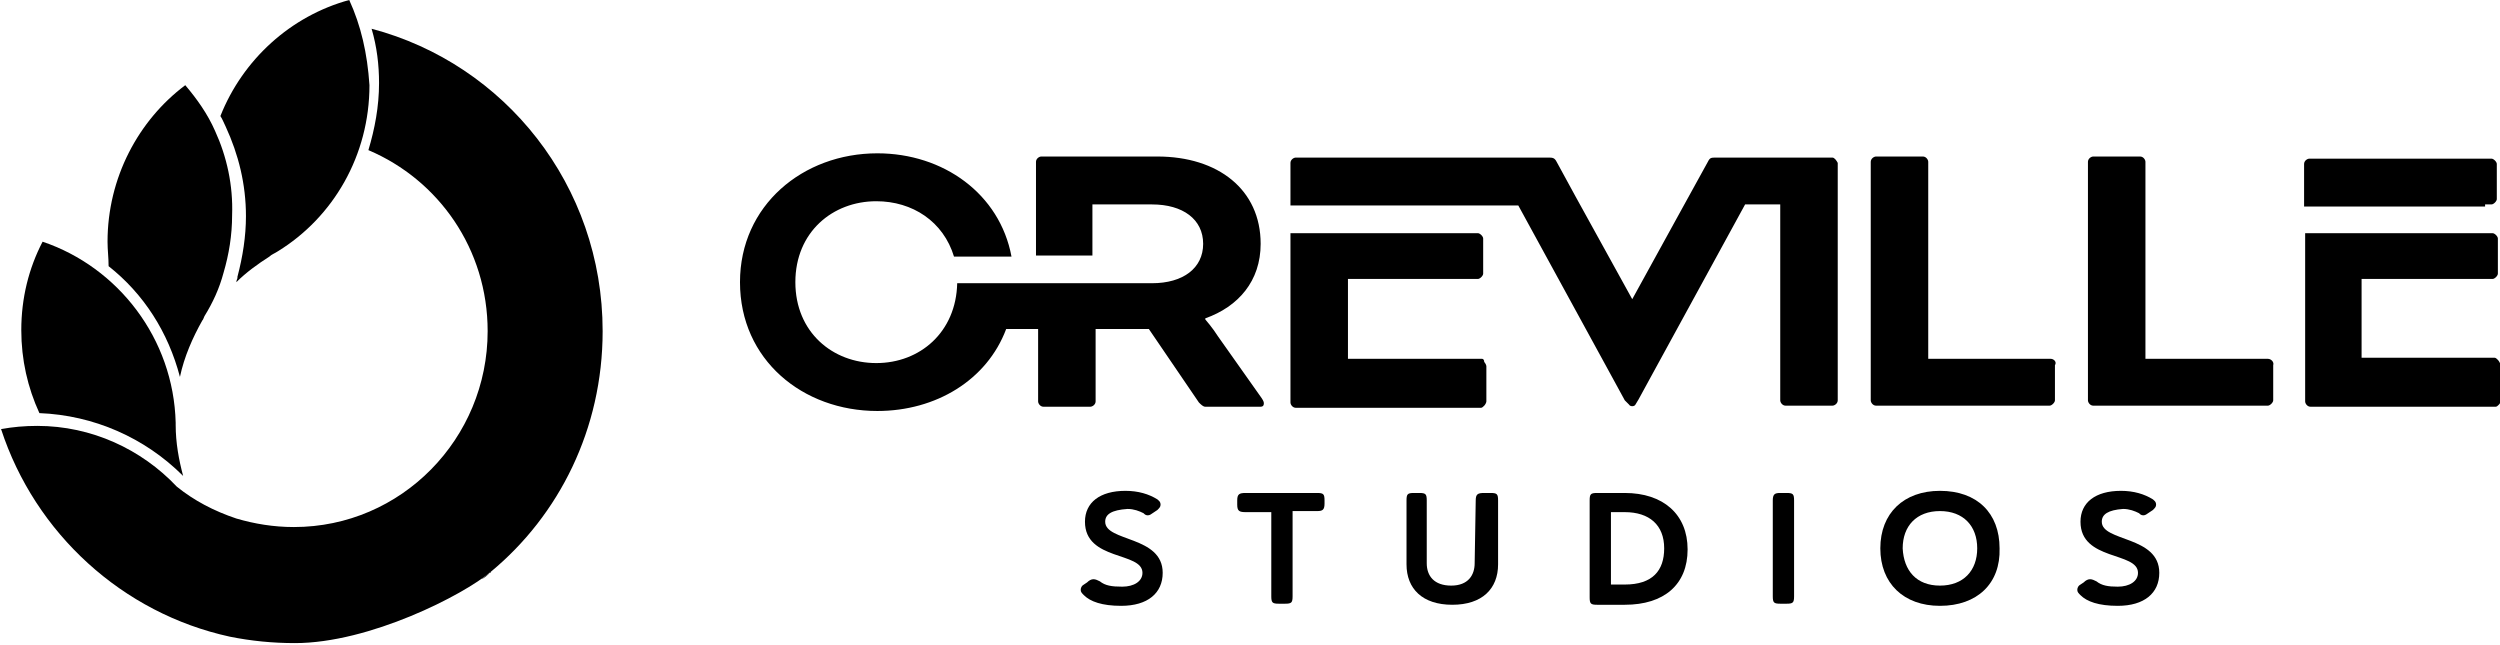
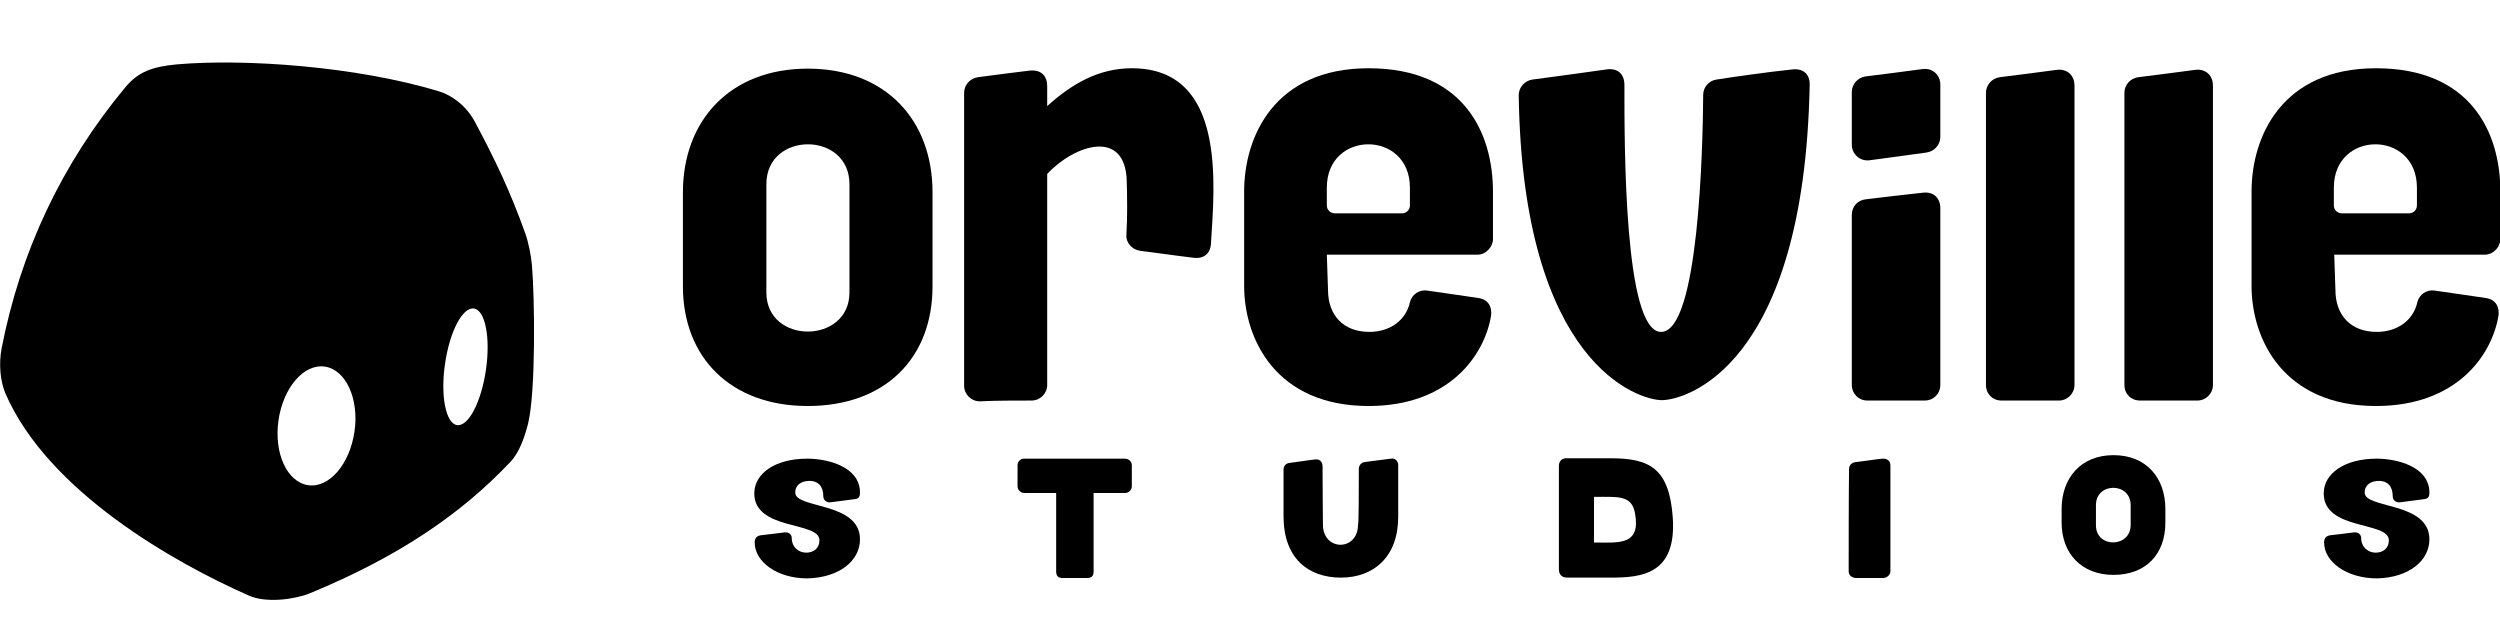
- <svg xmlns="http://www.w3.org/2000/svg" version="1.1" id="Layer_1" x="0px" y="0px" viewBox="0 0 234.8 60.5" style="enable-background:new 0 0 234.8 60.5;" xml:space="preserve">
+ <svg xmlns="http://www.w3.org/2000/svg" version="1.1" id="Layer_1" x="0px" y="0px" viewBox="0 -16 641 160" style="enable-background:new 0 -16 641 160;" xml:space="preserve">
+   <style type="text/css">
+ 	.st0{fill-rule:evenodd;clip-rule:evenodd;fill:#000000;}
+ </style>
  <g>
+     <path class="st0" d="M63.8,136.7c4.4,2,11.8,1,15.7-0.6c23-9.5,38.9-20.5,51.3-33.6c2.4-2.5,3.7-6.4,4.6-9.9c2-8.2,1.7-32.1,1-40.5   c-0.2-2.4-0.9-6-1.7-8.2c-4-11.2-7.9-19.2-12.9-28.6c-2.3-4.3-6-6.9-9.3-7.9C91.3,1,62.8-1,45.4,0.5c-6.5,0.6-10,2-13.2,5.8   C15.8,26,5.2,48.6,0.4,73.4c-0.7,3.8-0.4,8.2,1,11.5C12.3,110,44.7,128.3,63.8,136.7z M90.9,94.6c-1.2,8.4-6.5,14.6-11.9,13.8   c-5.4-0.8-8.8-8.2-7.6-16.6c1.2-8.4,6.5-14.6,11.9-13.8C88.7,78.8,92.1,86.3,90.9,94.6z M117.2,93c2.9,0.4,6.2-5.9,7.4-14.2   s-0.2-15.3-3.1-15.7c-2.9-0.4-6.2,5.9-7.4,14.2C112.9,85.5,114.3,92.6,117.2,93z" />
    <g>
      <g>
-         <path d="M103.8,49c0,1.9,5.4,1.3,5.4,4.8c0,1.9-1.4,3.1-3.9,3.1c-1.8,0-2.9-0.4-3.5-1c-0.2-0.2-0.3-0.3-0.3-0.5     c0-0.2,0.1-0.4,0.3-0.5l0.3-0.2c0.2-0.2,0.4-0.3,0.6-0.3c0.2,0,0.4,0.1,0.6,0.2c0.5,0.4,1.1,0.5,2.1,0.5c1.1,0,1.9-0.5,1.9-1.3     c0-2-5.4-1.1-5.4-4.8c0-1.8,1.4-2.9,3.8-2.9c1.2,0,2.2,0.3,3,0.8c0.1,0.1,0.3,0.2,0.3,0.5c0,0.2-0.1,0.3-0.3,0.5l-0.3,0.2     c-0.3,0.2-0.4,0.3-0.6,0.3c-0.2,0-0.3-0.1-0.4-0.2c-0.4-0.2-0.9-0.4-1.5-0.4C104.4,47.9,103.8,48.3,103.8,49z" />
-         <path d="M124.4,47v0.3c0,0.6-0.2,0.7-0.7,0.7h-2.3V56c0,0.6-0.1,0.7-0.7,0.7h-0.6c-0.6,0-0.7-0.1-0.7-0.7v-7.9H117     c-0.6,0-0.8-0.1-0.8-0.7V47c0-0.6,0.2-0.7,0.8-0.7h6.7C124.3,46.3,124.4,46.4,124.4,47z" />
-         <path d="M138.6,47c0-0.6,0.2-0.7,0.8-0.7h0.6c0.6,0,0.7,0.1,0.7,0.7v6c0,2.3-1.5,3.8-4.3,3.8c-2.8,0-4.3-1.5-4.3-3.8v-6     c0-0.6,0.1-0.7,0.7-0.7h0.5c0.6,0,0.7,0.1,0.7,0.7v5.9c0,1.2,0.7,2.1,2.3,2.1c1.6,0,2.2-1,2.2-2.1L138.6,47L138.6,47z" />
-         <path d="M149.3,47c0-0.6,0.1-0.7,0.7-0.7h2.6c3.6,0,5.9,2,5.9,5.3c0,3.3-2.2,5.2-5.9,5.2H150c-0.6,0-0.7-0.1-0.7-0.7L149.3,47     L149.3,47z M151.3,48.1v6.8h1.3c2.6,0,3.7-1.3,3.7-3.4c0-2.2-1.4-3.4-3.7-3.4C152.7,48.1,151.3,48.1,151.3,48.1z" />
-         <path d="M166.5,47c0-0.6,0.2-0.7,0.7-0.7h0.6c0.6,0,0.7,0.1,0.7,0.7v9c0,0.6-0.1,0.7-0.7,0.7h-0.6c-0.6,0-0.7-0.1-0.7-0.7V47z" />
-         <path d="M182.2,56.9c-3.4,0-5.6-2.1-5.6-5.4c0-3.3,2.2-5.4,5.6-5.4c3.5,0,5.6,2.1,5.6,5.4C187.9,54.8,185.7,56.9,182.2,56.9z      M182.2,55c2.2,0,3.5-1.4,3.5-3.5c0-2.1-1.3-3.5-3.5-3.5c-2.2,0-3.5,1.4-3.5,3.5C178.8,53.6,180,55,182.2,55z" />
-         <path d="M197.4,49c0,1.9,5.4,1.3,5.4,4.8c0,1.9-1.4,3.1-3.9,3.1c-1.8,0-2.9-0.4-3.5-1c-0.2-0.2-0.3-0.3-0.3-0.5     c0-0.2,0.1-0.4,0.3-0.5l0.3-0.2c0.2-0.2,0.4-0.3,0.6-0.3c0.2,0,0.4,0.1,0.6,0.2c0.5,0.4,1.1,0.5,2,0.5c1.1,0,1.9-0.5,1.9-1.3     c0-2-5.4-1.1-5.4-4.8c0-1.8,1.4-2.9,3.8-2.9c1.2,0,2.2,0.3,3,0.8c0.1,0.1,0.3,0.2,0.3,0.5c0,0.2-0.1,0.3-0.3,0.5l-0.3,0.2     c-0.3,0.2-0.4,0.3-0.6,0.3c-0.2,0-0.3-0.1-0.4-0.2c-0.4-0.2-0.9-0.4-1.5-0.4C198,47.9,197.4,48.3,197.4,49z" />
+         <path class="st0" d="M340.2,49.3c0,0,28,0,38.6,0c2.3,0,4-2.1,4-4c0-3.6,0-8.8,0-12.1c0-15.4-7.7-31.7-31.9-31.7     c-24.2,0-31.9,17.6-31.9,31.6c0,6.9,0,17.3,0,24.2c0,13.8,8.3,30.8,31.9,30.8c20.7,0,29.7-13,31.4-23.1c0.3-2.1-0.5-4.2-3.3-4.6     c-3.7-0.5-9.3-1.4-13.1-1.9c-2-0.3-3.9,1-4.4,3c-1,4.6-5.1,7.6-10.4,7.6c-6.6,0-10.6-4.2-10.6-10.8L340.2,49.3z M359.5,38.7     c1.1,0,2-0.9,2-2c0-1.5,0-3.5,0-4.6c0-14.8-21.3-14.8-21.3,0c0,2.1,0,3.5,0,4.6c0,1.1,0.9,2,2.1,2     C346.3,38.7,355.4,38.7,359.5,38.7z" />
+         <path class="st0" d="M509.2,82.7c0,2.3,1.7,4,4,4c4.1,0,10.5,0,14.7,0c2.2,0,4-1.8,4-4c0-14.2,0-61.8,0-76.8c0-2.3-1.6-4.3-4.5-4     c-4.3,0.6-10.7,1.4-14.7,1.9c-2,0.3-3.5,2-3.5,4C509.2,21.1,509.2,68.5,509.2,82.7z" />
+         <path class="st0" d="M544.7,82.7c0,2.3,1.7,4,4,4c4.1,0,10.5,0,14.7,0c2.2,0,4-1.8,4-4c0-14.2,0-61.8,0-76.8c0-2.3-1.6-4.3-4.5-4     c-4.3,0.6-10.7,1.4-14.7,1.9c-2,0.3-3.5,2-3.5,4C544.7,21.1,544.7,68.5,544.7,82.7z" />
+         <path class="st0" d="M474.8,82.7c0,2.2,1.7,4,4,4c4.1,0,10.5,0,14.7,0c2.3,0,4-1.8,4-4c0-9.8,0-35,0-45.3c0-2.5-1.6-4.3-4.4-4     c-4.4,0.5-10.8,1.2-14.7,1.7c-2.1,0.2-3.6,1.9-3.6,4C474.8,48.3,474.8,73,474.8,82.7z M474.8,21.1c0,2.4,2.1,4.3,4.5,4     c4.3-0.6,10.7-1.4,14.7-2c2-0.3,3.5-2,3.5-4c0-3.7,0-9.4,0-13.4c0-2.5-2-4.3-4.5-4c-4.3,0.6-10.7,1.4-14.7,1.9     c-2,0.3-3.5,2-3.5,4C474.8,11.3,474.8,17.1,474.8,21.1z" />
+         <path class="st0" d="M440.1,4.4c-2,0.3-3.4,2-3.4,3.9c-0.1,13.3-1.1,60.8-10.8,60.8c-9.5,0-9.4-47.9-9.4-63.3c0-3-1.9-4.4-4.6-4     c-4.7,0.7-12.3,1.7-19,2.6c-2,0.3-3.5,2-3.5,4c1,69.1,30.8,78.2,36.7,78.2c5.8,0,36.5-8.2,37.9-80.8c0.1-2.9-1.8-4.3-4.4-4     C452.9,2.5,444.6,3.7,440.1,4.4z" />
+         <path class="st0" d="M598.5,49.3c0,0,28,0,38.6,0c2.3,0,4-2.1,4-4c0-3.6,0-8.8,0-12.1c0-15.4-7.7-31.7-31.9-31.7     c-24.2,0-31.9,17.6-31.9,31.6c0,6.9,0,17.3,0,24.2c0,13.8,8.3,30.8,31.9,30.8c20.7,0,29.7-13,31.4-23.1c0.3-2.1-0.5-4.2-3.3-4.6     c-3.7-0.5-9.3-1.4-13.1-1.9c-2-0.3-3.9,1-4.4,3c-1,4.6-5.1,7.6-10.4,7.6c-6.6,0-10.6-4.2-10.6-10.8L598.5,49.3z M617.7,38.7     c1.1,0,2-0.9,2-2c0-1.5,0-3.5,0-4.6c0-14.8-21.3-14.8-21.3,0c0,2.1,0,3.5,0,4.6c0,1.1,0.9,2,2.1,2     C604.6,38.7,613.6,38.7,617.7,38.7z" />
+         <path class="st0" d="M264.5,86.7c2.2,0,4-1.8,4-4c0-13.1,0-54.1,0-54.1c7.1-7.6,20.1-11.7,20.4,1.9c0.1,4.1,0.2,9.2-0.1,13.8     c-0.1,2,1.5,3.7,3.5,4c3.4,0.4,8.7,1.2,13.8,1.8c2.6,0.3,4.3-1.1,4.4-3.8c0.9-14.8,4-44.8-20.3-44.8c-8.6,0-15.5,4.1-21.7,9.7     c0,0,0-2.6,0-5.1c0-2.5-1.4-4.3-4.5-4c-4,0.5-9.7,1.2-13.3,1.7c-2,0.3-3.5,2-3.5,4c0,13.4,0,61,0,75.1c0,2.2,1.8,4,4,4     C255,86.7,260.7,86.7,264.5,86.7z" />
+         <path class="st0" d="M239.1,33.3c0-18.4-11.9-31.7-32-31.7c-20.1,0-32,13.5-32,31.7c0,2.2,0,2.6,0,24.1c0,18.2,12.2,30.7,32,30.7     c19.8,0,32-12.2,32-30.7V33.3z M196.5,59c0-21.5,0-25.6,0-27.8c0-13.6,21.3-13.6,21.3,0c0,26.7,0,27.8,0,27.8     C217.8,72.3,196.5,72.4,196.5,59z" />
      </g>
      <g>
-         <path d="M114.4,31.6c-0.5-0.8-1.2-1.6-1.2-1.6v-0.1c3.1-1.1,5.2-3.5,5.2-7c0-5.1-4-8.2-9.7-8.2H97.8c-0.2,0-0.5,0.2-0.5,0.5v8.8     h5.3v-4.8h5.6c2.9,0,4.8,1.4,4.8,3.7c0,2.3-1.9,3.7-4.8,3.7h-2.5h-1.9h-1.2H89.9h0c-0.1,4.6-3.5,7.5-7.6,7.5     c-4.1,0-7.6-2.9-7.6-7.6c0-4.7,3.5-7.6,7.6-7.6c3.4,0,6.3,1.9,7.3,5.2H95c-1.1-5.9-6.4-9.7-12.6-9.7c-7,0-12.9,4.9-12.9,12.1     c0,7.3,5.9,12.1,12.9,12.1c5.5,0,10.3-2.9,12.1-7.7h3v6.8c0,0.2,0.2,0.5,0.5,0.5h4.4c0.2,0,0.5-0.2,0.5-0.5v-6.8h3.1h1.9l4.7,6.9     c0.2,0.2,0.4,0.4,0.6,0.4h5.2c0.2,0,0.3-0.1,0.3-0.3c0-0.1,0-0.2-0.2-0.5L114.4,31.6z" />
-         <path d="M172.1,14.8h-0.2h-4.2h-1.8H162h-0.8c-0.5,0-0.6,0-0.8,0.4l-2.7,4.9l-4.4,8l0,0l-5.3-9.6l-1.8-3.3     c-0.2-0.4-0.4-0.4-0.8-0.4h-1.1h-3.6h-1.9h-0.6h-5.2h-11.3c-0.2,0-0.5,0.2-0.5,0.5v4h5.3h6.5h5.2h0.6h3.8l0,0l8.8,16.1l1.2,2.2     L153,38c0.1,0.2,0.5,0.2,0.6,0l0.3-0.5l1.2-2.2l8.8-16.1h3.3v18.4c0,0.2,0.2,0.5,0.5,0.5h4.4c0.2,0,0.5-0.2,0.5-0.5V15.3     C172.5,15.1,172.3,14.8,172.1,14.8z" />
-         <path d="M192.6,33.7h-11.5V15.2c0-0.2-0.2-0.5-0.5-0.5h-4.4c-0.2,0-0.5,0.2-0.5,0.5v22.4c0,0.2,0.2,0.5,0.5,0.5h16.3     c0.2,0,0.5-0.3,0.5-0.5v-3.3C193.2,34,192.9,33.7,192.6,33.7z" />
-         <path d="M213,33.7h-11.5V15.2c0-0.2-0.2-0.5-0.5-0.5h-4.4c-0.2,0-0.5,0.2-0.5,0.5v22.4c0,0.2,0.2,0.5,0.5,0.5H213     c0.2,0,0.5-0.3,0.5-0.5v-3.3C213.6,34,213.3,33.7,213,33.7z" />
-         <path d="M233.4,19.2h0.6c0.2,0,0.5-0.3,0.5-0.5v-3.3c0-0.2-0.3-0.5-0.5-0.5h-0.6h-16.5c-0.2,0-0.5,0.2-0.5,0.5v4h5.3H233.4z" />
-         <path d="M234.6,33.8c-0.1-0.1-0.2-0.2-0.3-0.2h-0.9h-11.6v-7.4h1.3h11c0.2,0,0.5-0.3,0.5-0.5v-1v-1.2v-1.1c0-0.2-0.3-0.5-0.5-0.5     h-12.3h-5.3v4.4v11.4c0,0.2,0.2,0.5,0.5,0.5h16.5h0.9c0.1,0,0.2-0.1,0.3-0.2c0.1-0.1,0.2-0.3,0.2-0.4v-3.3     C234.8,34.1,234.7,33.9,234.6,33.8z" />
-         <path d="M139.2,33.7h-0.9h-11.7v-7.5h11.8h0.4c0.2,0,0.5-0.3,0.5-0.5v-1v-1.2v-1.1c0-0.2-0.3-0.5-0.5-0.5h-12.3h-5.3v4.4v11.5     c0,0.2,0.2,0.5,0.5,0.5h16.5h0.9c0.1,0,0.2-0.1,0.3-0.2c0.1-0.1,0.2-0.3,0.2-0.4v-3.3c0-0.1-0.1-0.3-0.2-0.4     C139.4,33.8,139.3,33.7,139.2,33.7z" />
+         <path class="st0" d="M555.2,114.5c0-8-4.9-13.8-13.3-13.8c-8.4,0-13.3,5.9-13.3,13.8c0,1,0-5.8,0,3.5c0,7.9,5.1,13.4,13.3,13.4     c8.3,0,13.3-5.3,13.3-13.4C555.2,107.7,555.2,124.8,555.2,114.5z M537.4,118.7c0-9.4,0-4.2,0-5.2c0-5.9,8.9-5.9,8.9,0     c0,11.6,0,5.1,0,5.1C546.3,124.5,537.4,124.6,537.4,118.7z" />
+         <path class="st0" d="M348.4,104.2c0-0.8,0.6-1.6,1.4-1.7c1.8-0.3,4.8-0.6,6.8-0.9c1.1-0.2,1.9,0.6,1.9,1.7c0,3.8,0,5.5,0,13.2     c0,10.3-6.3,15.6-14.7,15.6c-8.4,0-14.7-5-14.7-15.7c0-7.3,0-8.7,0-12c0-0.9,0.6-1.6,1.5-1.7c1.8-0.2,4.7-0.7,6.6-0.9     c1.4-0.2,1.9,0.9,1.9,1.7c0,5.4,0.1,13.5,0.1,15c0,6.9,9,6.9,9,0C348.4,118.4,348.4,109.2,348.4,104.2z" />
+         <path class="st0" d="M220.5,122.3c0-9.7-16.6-7.8-16.6-12c0-2,1.6-3,3.7-3c2.1,0,3.5,1.3,3.5,4c0,0.9,0.8,1.6,1.8,1.5     c1.5-0.2,4.5-0.6,6.1-0.8c1-0.1,1.5-0.4,1.5-1.7c0-6.7-8.4-8.7-13.5-8.7c-8.4,0-13.6,3.9-13.6,8.9c0,9.6,16.7,7.1,16.7,12     c0,2.2-1.6,3.2-3.4,3.2c-1.8,0-3.7-1.3-3.7-3.8c0-0.7-0.6-1.5-1.8-1.4c-1.8,0.2-4.5,0.6-5.8,0.7c-1.4,0.1-1.9,0.8-1.9,1.9     c0,4.9,5.7,9.2,13.5,9.2C215.3,132.1,220.5,127.7,220.5,122.3z" />
+         <path class="st0" d="M622.9,122.3c0-9.7-16.6-7.8-16.6-12c0-2,1.6-3,3.7-3c2.1,0,3.5,1.3,3.5,4c0,0.9,0.8,1.6,1.8,1.5     c1.5-0.2,4.5-0.6,6.1-0.8c1-0.1,1.5-0.4,1.5-1.7c0-6.7-8.4-8.7-13.5-8.7c-8.4,0-13.6,3.9-13.6,8.9c0,9.6,16.7,7.1,16.7,12     c0,2.2-1.6,3.2-3.4,3.2c-1.8,0-3.7-1.3-3.7-3.8c0-0.7-0.6-1.5-1.8-1.4c-1.8,0.2-4.5,0.6-5.8,0.7c-1.4,0.1-1.9,0.8-1.9,1.9     c0,4.9,5.7,9.2,13.6,9.2C617.7,132.1,622.9,127.7,622.9,122.3z" />
+         <path class="st0" d="M270.8,110.4c0,0,0,14.4,0,20.1c0,1.2,0.5,1.7,1.7,1.7c1.8,0,4.5,0,6.2,0c1.2,0,1.7-0.5,1.7-1.7     c0-5.7,0-20.1,0-20.1s4.1,0,8.1,0c0.9,0,1.7-0.8,1.7-1.7c0-2,0-3.4,0-5.4c0-1.1-0.9-1.7-1.8-1.7c-6,0-18.8,0-25.9,0     c-0.9,0-1.6,0.8-1.6,1.7c0,1.8,0,3.6,0,5.4c0,0.9,0.8,1.7,1.7,1.7C265.5,110.4,268.6,110.4,270.8,110.4z" />
+         <path class="st0" d="M474,130.5c0,1.1,1,1.7,1.9,1.7c1.9,0,5,0,6.9,0c1,0,1.9-0.8,1.9-1.7c0-6,0-20.9,0-27.2     c0-1.1-0.8-1.8-2.1-1.7c-2,0.2-5,0.7-6.9,0.9c-0.9,0.1-1.6,0.8-1.6,1.7C474,109.8,474,124.4,474,130.5z" />
+         <path class="st0" d="M399.7,129.9c0,1.3,0.6,2.2,2.2,2.2c3.1,0,8.9,0,11,0c8,0,17-0.8,16-15.4c-0.9-12.6-5.9-15.2-15.9-15.2     c-3.5,0-9.6,0-11.4,0c-1.3,0-1.9,0.9-1.9,2C399.7,109.5,399.7,124,399.7,129.9z M408.7,123.1c0-1.7,0-11.7,0-11.7     c6.2,0,9.6-0.5,10.5,4.1C420.8,124,415,123.1,408.7,123.1z" />
      </g>
-     </g>
-     <g>
-       <path id="XMLID_147_" d="M46.1,53.7C46.1,53.8,46.1,53.8,46.1,53.7C46,53.8,46,53.8,46,53.8C46.1,53.8,46.1,53.8,46.1,53.7z" />
-       <path id="XMLID_148_" d="M46,53.8c-0.3,0.2-0.5,0.4-0.8,0.6C45.5,54.3,45.8,54,46,53.8z" />
-       <path id="XMLID_149_" d="M20.2,12.3c-0.7-1.6-1.7-3-2.8-4.3c-4.4,3.3-7.3,8.7-7.3,14.7c0,0.8,0.1,1.5,0.1,2.3    c3.3,2.6,5.6,6.2,6.7,10.4c0.4-1.9,1.2-3.7,2.1-5.3c0.1-0.1,0.1-0.2,0.2-0.4c0.8-1.3,1.4-2.6,1.8-4.1c0,0,0,0,0,0    c0.5-1.7,0.8-3.5,0.8-5.4C21.9,17.4,21.3,14.7,20.2,12.3z" />
-       <path id="XMLID_150_" d="M17.2,44.7c-0.4-1.5-0.7-3.1-0.7-4.8c0-0.1,0-0.1,0-0.2v0c-0.2-7.9-5.4-14.6-12.5-17    c-1.3,2.5-2,5.3-2,8.3c0,2.8,0.6,5.4,1.7,7.8C8.8,39,13.6,41.1,17.2,44.7z" />
-       <path id="XMLID_151_" d="M32.8,0c-5.5,1.5-10,5.6-12.1,10.9c0.2,0.3,0.3,0.6,0.5,1c1.2,2.6,1.9,5.4,1.9,8.4c0,1.9-0.3,3.8-0.8,5.7    c0,0,0,0.1,0,0.1c0,0.1-0.1,0.2-0.1,0.4c0.9-0.9,2-1.7,3.1-2.4c0.2-0.2,0.5-0.3,0.8-0.5c5.2-3.2,8.6-9,8.6-15.6    C34.5,5,33.9,2.4,32.8,0z" />
-       <path d="M56.6,31.1c0-13.7-9.2-25.1-21.7-28.4c0.5,1.7,0.7,3.4,0.7,5.1c0,2.2-0.4,4.3-1,6.3c6.6,2.8,11.2,9.3,11.2,17    c0,10.1-8.1,18.4-18.2,18.4c-1.9,0-3.7-0.3-5.4-0.8c-2.1-0.7-4-1.7-5.6-3c-3.3-3.5-8-5.7-13.1-5.7c-1.2,0-2.3,0.1-3.4,0.3    c3.2,9.8,11.4,17.3,21.5,19.5c2,0.4,4,0.6,6.1,0.6c7,0,15.8-4.5,18.4-6.7C52.5,48.4,56.6,40.3,56.6,31.1z" />
    </g>
  </g>
</svg>
